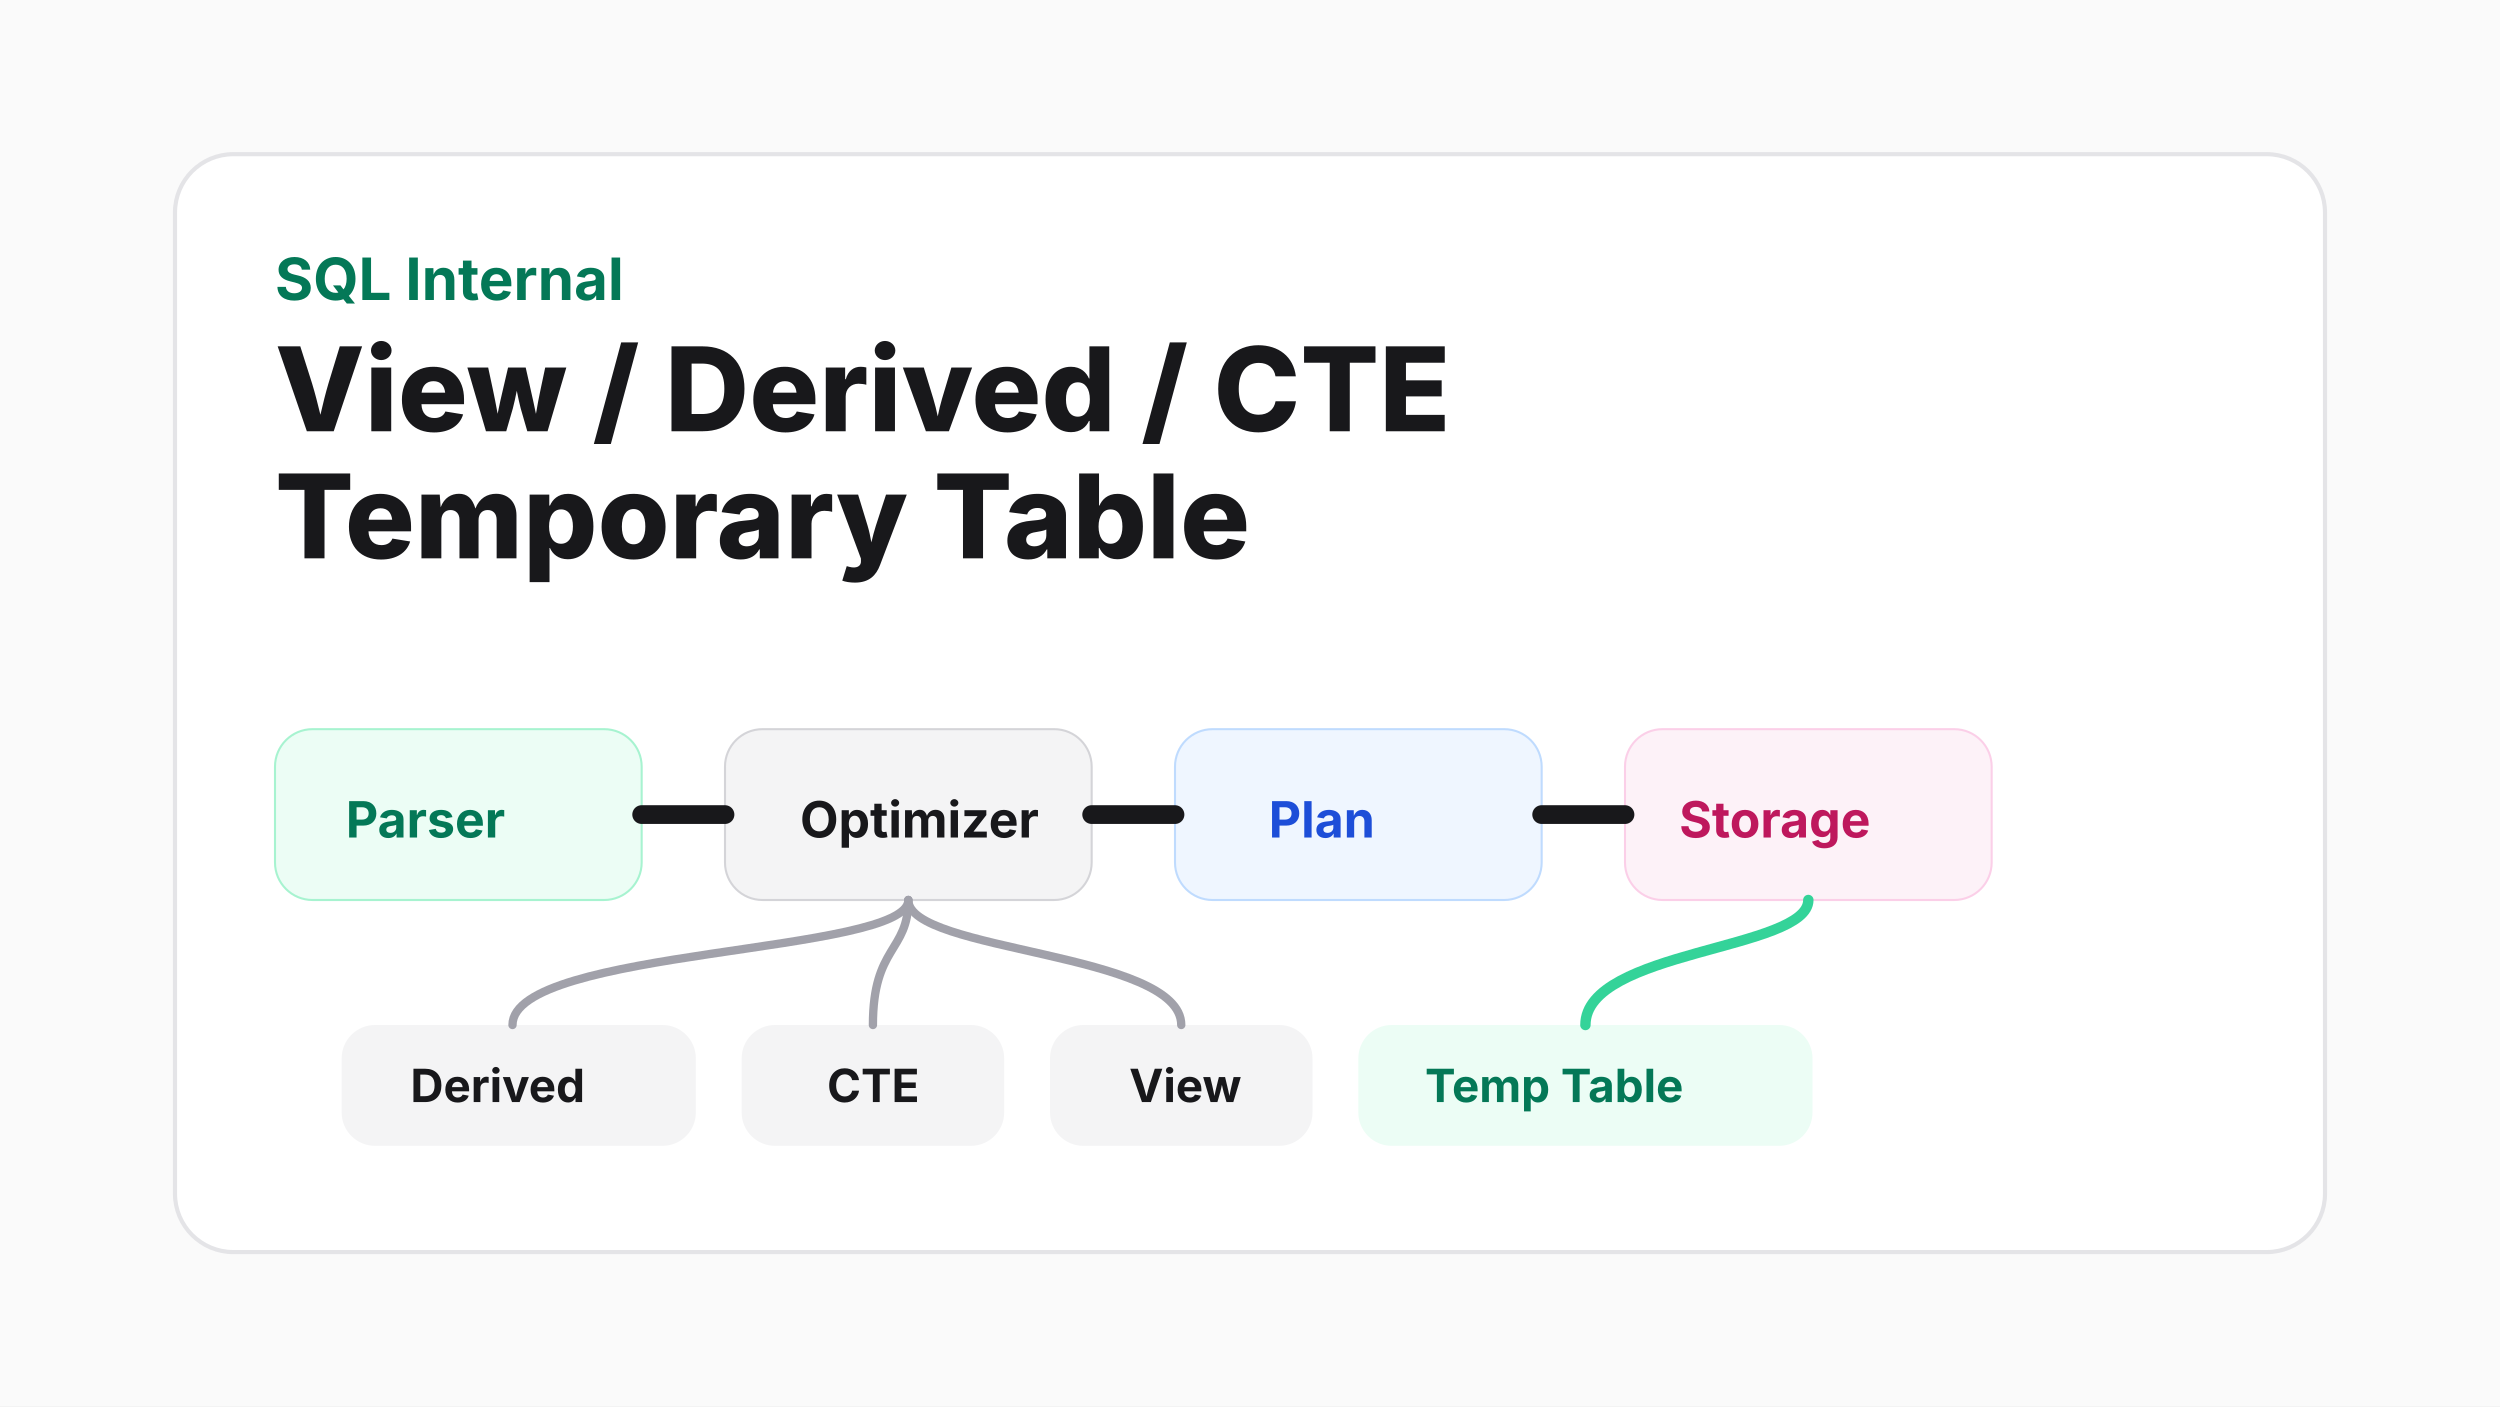
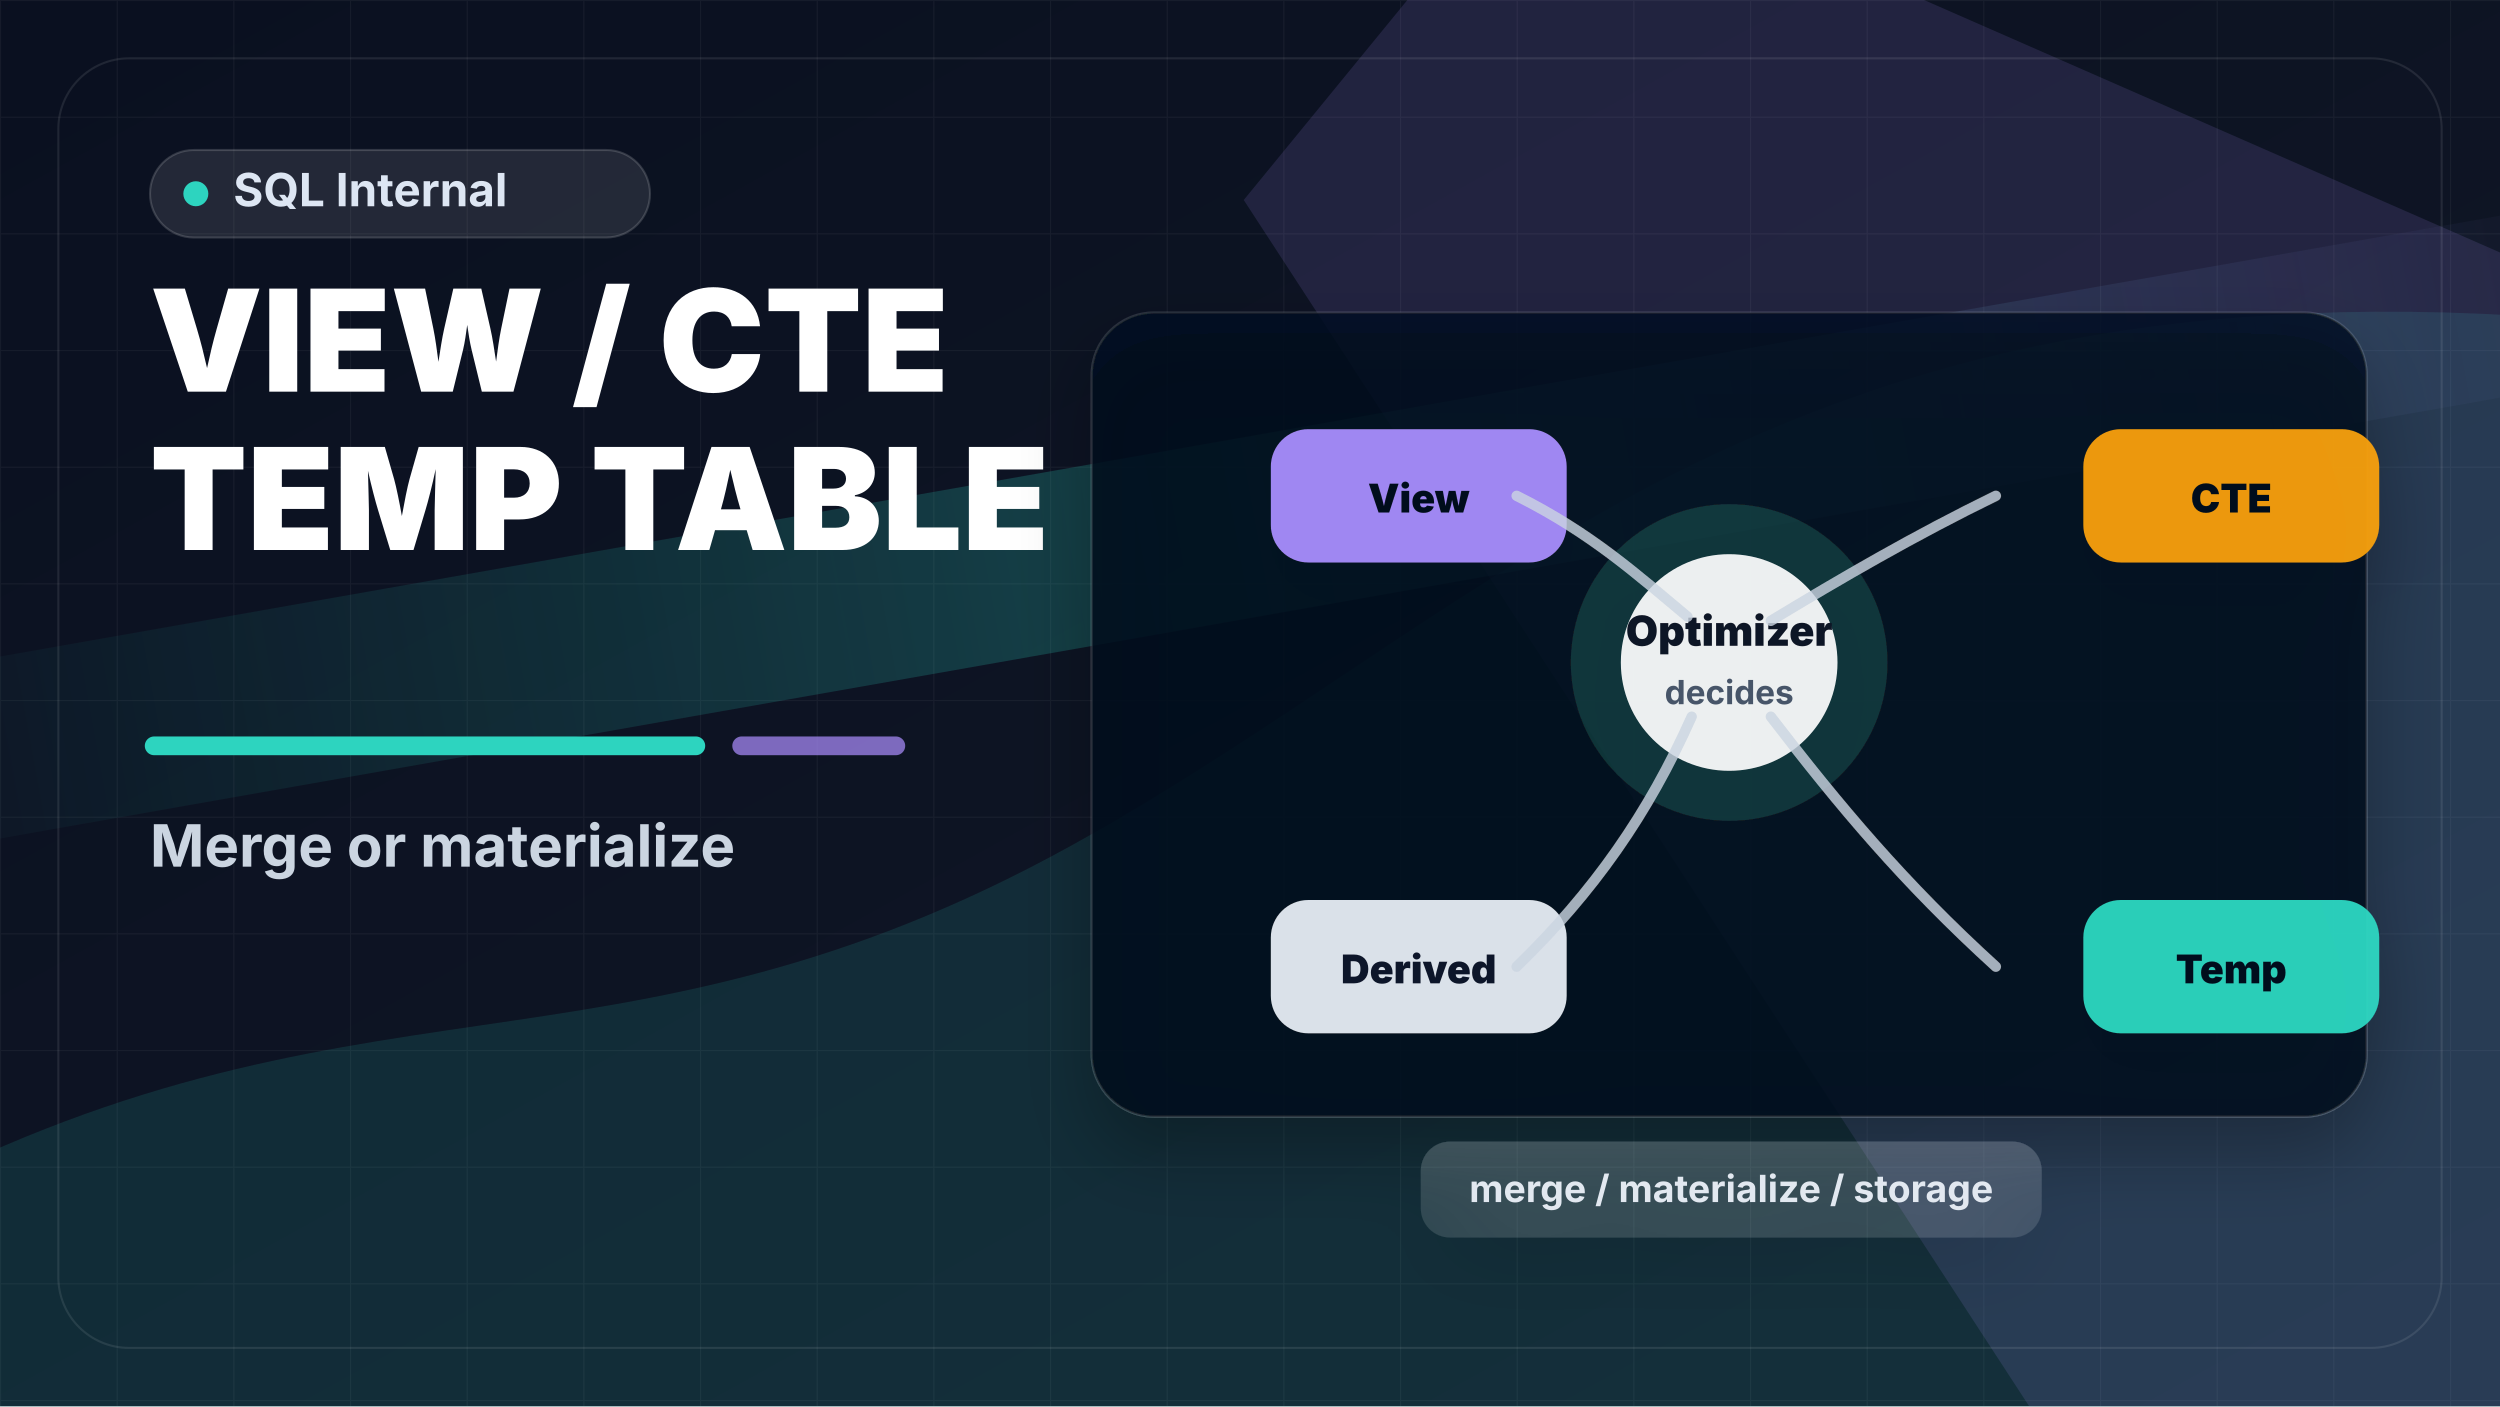
- <svg xmlns="http://www.w3.org/2000/svg" viewBox="0 0 1200 675" role="img" aria-labelledby="title desc">
-   <rect width="1200" height="675" fill="#FAFAFA" />
-   <rect x="84" y="74" width="1032" height="527" rx="28" fill="#FFFFFF" stroke="#E4E4E7" stroke-width="2" />
-   <text x="132" y="144" fill="#047857" font-family="Inter, Arial, sans-serif" font-size="28" font-weight="700">SQL Internal</text>
-   <text x="132" y="207" fill="#18181B" font-family="Inter, Arial, sans-serif" font-size="56" font-weight="800">View / Derived / CTE</text>
-   <text x="132" y="268" fill="#18181B" font-family="Inter, Arial, sans-serif" font-size="56" font-weight="800">Temporary Table</text>
-   <g font-family="Inter, Arial, sans-serif" font-size="24" font-weight="700">
-     <rect x="132" y="350" width="176" height="82" rx="18" fill="#ECFDF5" stroke="#A7F3D0" />
-     <text x="166" y="402" fill="#047857">Parser</text>
-     <rect x="348" y="350" width="176" height="82" rx="18" fill="#F4F4F5" stroke="#D4D4D8" />
-     <text x="384" y="402" fill="#18181B">Optimizer</text>
-     <rect x="564" y="350" width="176" height="82" rx="18" fill="#EFF6FF" stroke="#BFDBFE" />
-     <text x="609" y="402" fill="#1D4ED8">Plan</text>
-     <rect x="780" y="350" width="176" height="82" rx="18" fill="#FDF2F8" stroke="#FBCFE8" />
-     <text x="806" y="402" fill="#BE185D">Storage</text>
+ <svg xmlns="http://www.w3.org/2000/svg" width="1200" height="675" viewBox="0 0 1200 675" role="img" aria-labelledby="title desc">
+   <defs>
+     <linearGradient id="bg" x1="0" x2="1" y1="0" y2="1">
+       <stop offset="0" stop-color="#0A1020" />
+       <stop offset="1" stop-color="#111827" />
+     </linearGradient>
+     <linearGradient id="shine" x1="0" x2="1" y1="0" y2="0">
+       <stop offset="0" stop-color="#2DD4BF" stop-opacity="0" />
+       <stop offset="0.5" stop-color="#2DD4BF" stop-opacity="0.32" />
+       <stop offset="1" stop-color="#A78BFA" stop-opacity="0" />
+     </linearGradient>
+     <pattern id="grid" width="56" height="56" patternUnits="userSpaceOnUse">
+       <path d="M56 0H0V56" fill="none" stroke="#FFFFFF" stroke-opacity="0.07" stroke-width="1" />
+     </pattern>
+     <filter id="softShadow" x="-20%" y="-20%" width="140%" height="140%">
+       <feDropShadow dx="0" dy="18" stdDeviation="18" flood-color="#000000" flood-opacity="0.32" />
+     </filter>
+   </defs>
+   <rect width="1200" height="675" fill="url(#bg)" />
+   <rect width="1200" height="675" fill="url(#grid)" opacity="0.7" />
+   <path d="M-60 580C170 456 293 528 514 406C726 289 857 114 1264 156V735H-60Z" fill="#2DD4BF" opacity="0.13" />
+   <path d="M741 -80L1268 151V675H974L597 96Z" fill="#A78BFA" opacity="0.14" />
+   <rect x="-120" y="210" width="1440" height="86" transform="rotate(-10 600 253)" fill="url(#shine)" opacity="0.8" />
+   <rect x="28" y="28" width="1144" height="619" rx="34" fill="none" stroke="#FFFFFF" stroke-opacity="0.09" />
+   <g font-family="Inter, ui-sans-serif, system-ui, -apple-system, BlinkMacSystemFont, Arial, sans-serif">
+     <rect x="72" y="72" width="240" height="42" rx="21" fill="#FFFFFF" fill-opacity="0.10" stroke="#FFFFFF" stroke-opacity="0.16" />
+     <circle cx="94" cy="93" r="6" fill="#2DD4BF" />
+     <text x="112" y="99" fill="#DDE6F3" font-family="Inter, ui-sans-serif, system-ui, -apple-system, BlinkMacSystemFont, Arial, sans-serif" font-size="22" font-weight="750" text-anchor="start">SQL Internal</text>
+     <text x="72" y="188" fill="#FFFFFF" font-family="Inter, ui-sans-serif, system-ui, -apple-system, BlinkMacSystemFont, Arial, sans-serif" font-size="68" font-weight="850" text-anchor="start">VIEW / CTE</text>
+     <text x="72" y="264" fill="#FFFFFF" font-family="Inter, ui-sans-serif, system-ui, -apple-system, BlinkMacSystemFont, Arial, sans-serif" font-size="68" font-weight="850" text-anchor="start">TEMP TABLE</text>
+     <path d="M74 358H334" stroke="#2DD4BF" stroke-width="9" stroke-linecap="round" />
+     <path d="M356 358H430" stroke="#A78BFA" stroke-width="9" stroke-linecap="round" opacity="0.72" />
+     <text x="72" y="416" fill="#CBD5E1" font-family="Inter, ui-sans-serif, system-ui, -apple-system, BlinkMacSystemFont, Arial, sans-serif" font-size="28" font-weight="650" text-anchor="start">Merge or materialize</text>
  </g>
-   <g fill="none" stroke="#18181B" stroke-width="9" stroke-linecap="round" stroke-linejoin="round">
-     <path d="M308 391H348" />
-     <path d="M524 391H564" />
-     <path d="M740 391H780" />
+   <g font-family="Inter, ui-sans-serif, system-ui, -apple-system, BlinkMacSystemFont, Arial, sans-serif" filter="url(#softShadow)">
+     <rect x="524" y="150" width="612" height="386" rx="30" fill="#07111C" fill-opacity="0.84" stroke="#FFFFFF" stroke-opacity="0.12" />
+     <circle cx="830" cy="318" r="76" fill="#2DD4BF" opacity="0.16" />
+     <circle cx="830" cy="318" r="52" fill="#FFFFFF" fill-opacity="0.92" />
+     <text x="830" y="310" fill="#111827" font-family="Inter, ui-sans-serif, system-ui, -apple-system, BlinkMacSystemFont, Arial, sans-serif" font-size="20" font-weight="850" text-anchor="middle">Optimizer</text>
+     <text x="830" y="338" fill="#475569" font-family="Inter, ui-sans-serif, system-ui, -apple-system, BlinkMacSystemFont, Arial, sans-serif" font-size="16" font-weight="750" text-anchor="middle">decides</text>
+     <rect x="610" y="206" width="142" height="64" rx="18" fill="#A78BFA" opacity="0.96" />
+     <text x="681" y="246" fill="#06111F" font-family="Inter, ui-sans-serif, system-ui, -apple-system, BlinkMacSystemFont, Arial, sans-serif" font-size="19" font-weight="850" text-anchor="middle">View</text>
+     <rect x="1000" y="206" width="142" height="64" rx="18" fill="#F59E0B" opacity="0.96" />
+     <text x="1071" y="246" fill="#06111F" font-family="Inter, ui-sans-serif, system-ui, -apple-system, BlinkMacSystemFont, Arial, sans-serif" font-size="19" font-weight="850" text-anchor="middle">CTE</text>
+     <rect x="610" y="432" width="142" height="64" rx="18" fill="#E2E8F0" opacity="0.96" />
+     <text x="681" y="472" fill="#0F172A" font-family="Inter, ui-sans-serif, system-ui, -apple-system, BlinkMacSystemFont, Arial, sans-serif" font-size="19" font-weight="850" text-anchor="middle">Derived</text>
+     <rect x="1000" y="432" width="142" height="64" rx="18" fill="#2DD4BF" opacity="0.96" />
+     <text x="1071" y="472" fill="#06111F" font-family="Inter, ui-sans-serif, system-ui, -apple-system, BlinkMacSystemFont, Arial, sans-serif" font-size="19" font-weight="850" text-anchor="middle">Temp</text>
+     <path d="M728 238C764 256 786 276 810 296M958 238C919 257 883 278 850 298M728 464C765 428 791 391 812 344M958 464C914 424 883 387 850 344" fill="none" stroke="#CBD5E1" stroke-width="5" stroke-linecap="round" opacity="0.8" />
+     <rect x="682" y="548" width="298" height="46" rx="14" fill="#FFFFFF" fill-opacity="0.12" />
+     <text x="831" y="577" fill="#E2E8F0" font-family="Inter, ui-sans-serif, system-ui, -apple-system, BlinkMacSystemFont, Arial, sans-serif" font-size="18" font-weight="750" text-anchor="middle">merge / materialize / storage</text>
  </g>
-   <g font-family="Inter, Arial, sans-serif" font-size="22" font-weight="700">
-     <rect x="164" y="492" width="170" height="58" rx="16" fill="#F4F4F5" />
-     <text x="197" y="529" fill="#18181B">Derived</text>
-     <rect x="356" y="492" width="126" height="58" rx="16" fill="#F4F4F5" />
-     <text x="397" y="529" fill="#18181B">CTE</text>
-     <rect x="504" y="492" width="126" height="58" rx="16" fill="#F4F4F5" />
-     <text x="542" y="529" fill="#18181B">View</text>
-     <rect x="652" y="492" width="218" height="58" rx="16" fill="#ECFDF5" />
-     <text x="684" y="529" fill="#047857">Temp Table</text>
-   </g>
-   <path d="M246 492C246 455 436 458 436 432" fill="none" stroke="#A1A1AA" stroke-width="4" stroke-linecap="round" />
-   <path d="M419 492C419 454 436 457 436 432" fill="none" stroke="#A1A1AA" stroke-width="4" stroke-linecap="round" />
-   <path d="M567 492C567 457 436 457 436 432" fill="none" stroke="#A1A1AA" stroke-width="4" stroke-linecap="round" />
-   <path d="M761 492C761 456 868 456 868 432" fill="none" stroke="#34D399" stroke-width="5" stroke-linecap="round" />
</svg>
